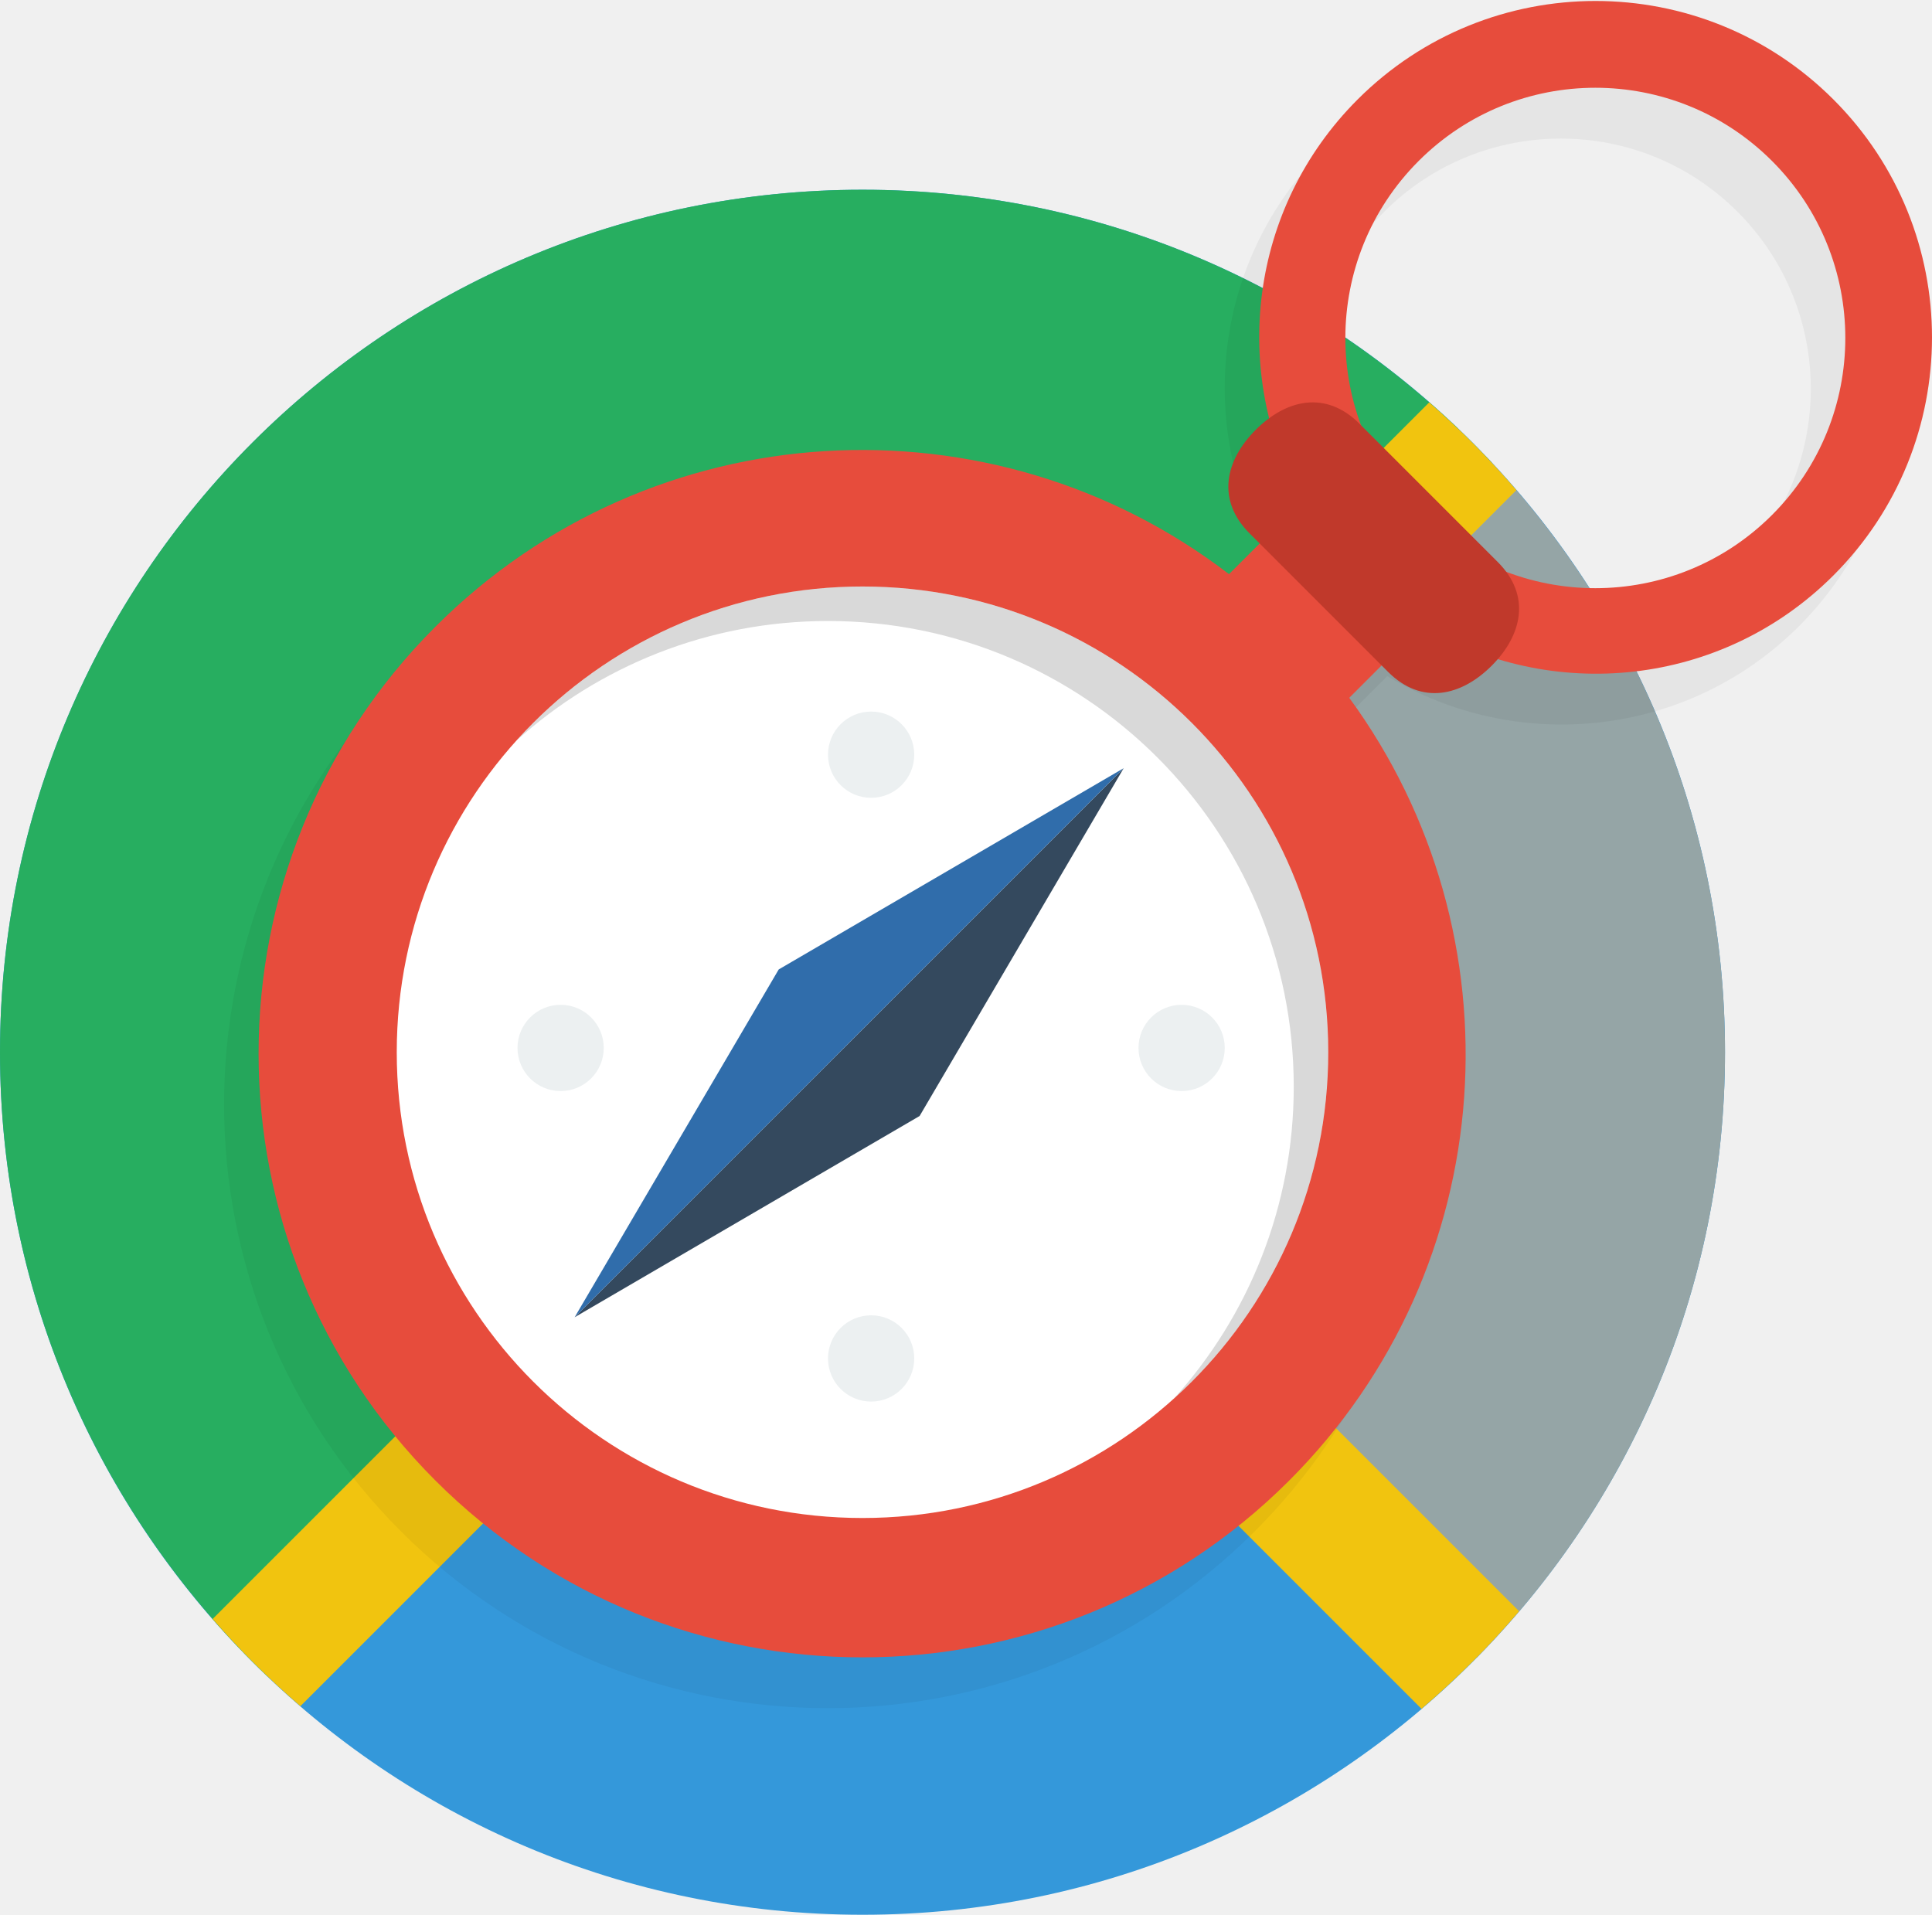
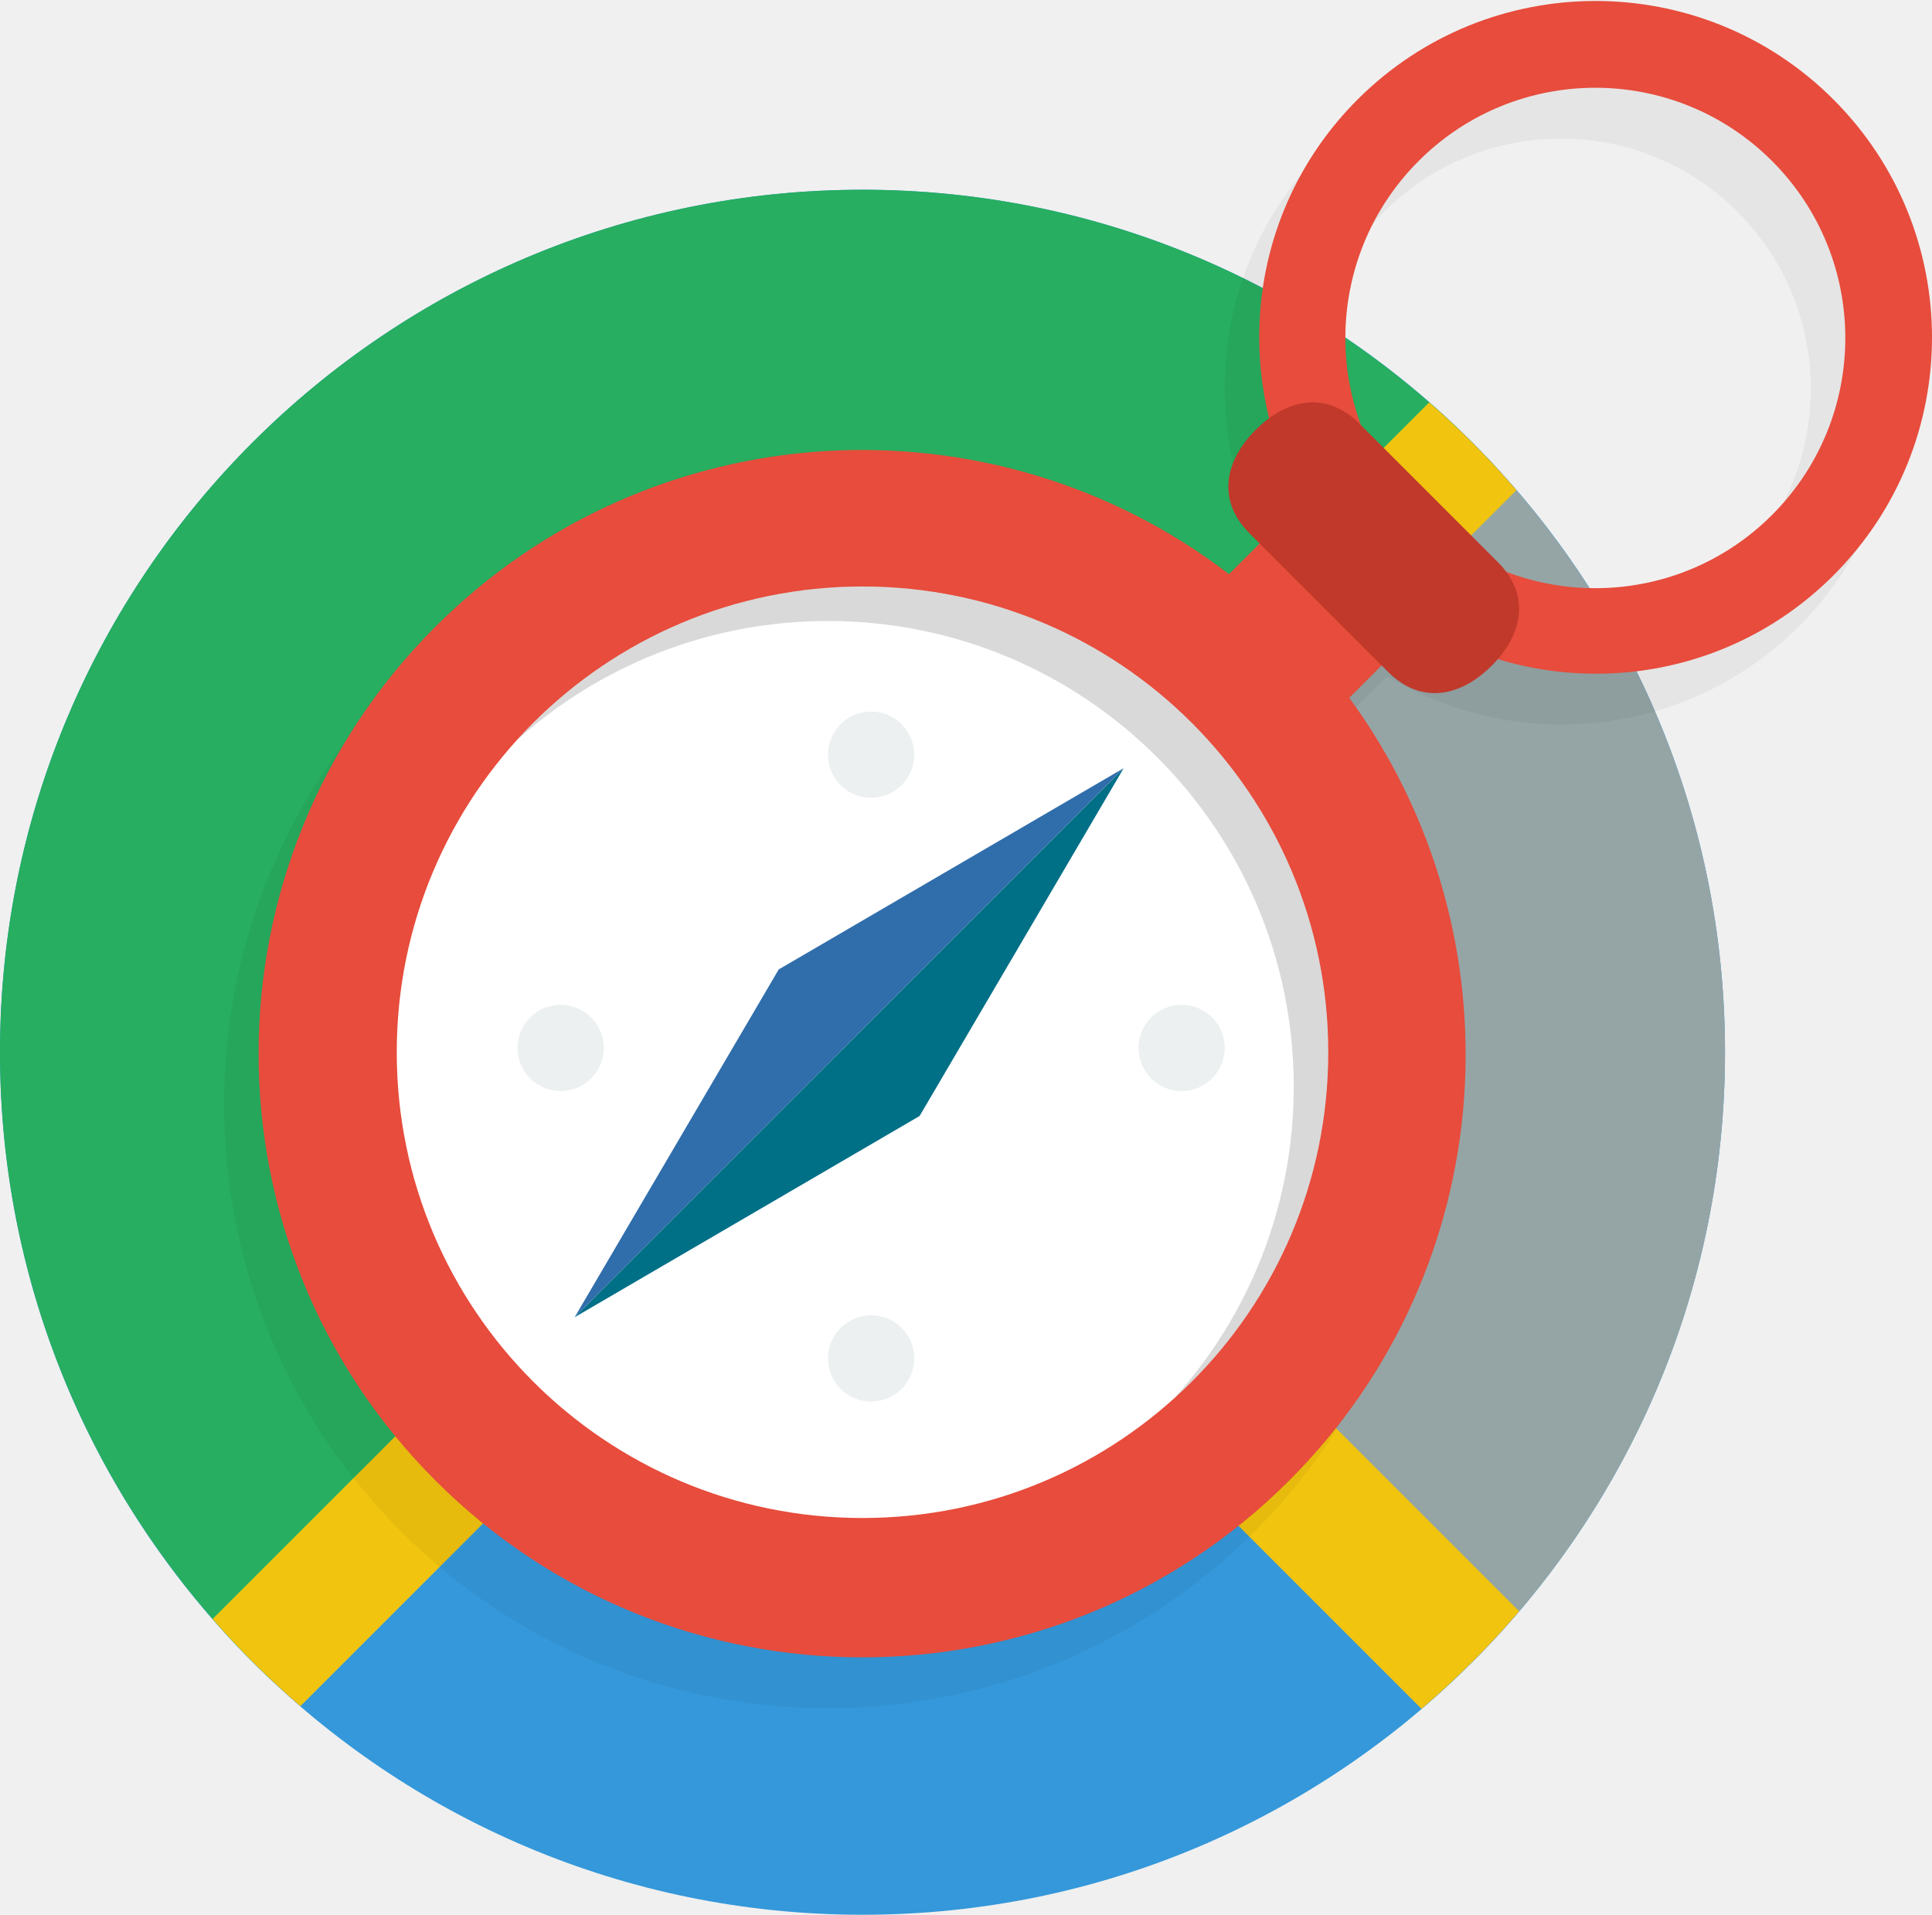
<svg xmlns="http://www.w3.org/2000/svg" width="112" height="111">
  <circle fill="#3498DA" cx="50" cy="61" r="50" />
  <path fill-rule="evenodd" clip-rule="evenodd" fill="#27AE60" d="M15.511 97.184c-9.55-9.108-15.511-21.945-15.511-36.182 0-27.615 22.386-50.002 50.001-50.002 14.395 0 27.359 6.091 36.482 15.826l-70.972 70.358z" />
  <path fill-rule="evenodd" clip-rule="evenodd" fill="#95A5A6" d="M84.489 24.816c9.55 9.108 15.511 21.945 15.511 36.182 0 13.668-5.484 26.055-14.372 35.08-14.109-14.109-9.155-9.144-36.401-36.304l35.262-34.958z" />
  <path fill="#F1C40F" d="M88.062 93.404l-32.574-32.572 32.418-32.417c-1.562-1.814-3.25-3.515-5.053-5.088l-70.527 70.527c1.574 1.803 3.274 3.491 5.089 5.053l32.417-32.417 32.573 32.572c2.033-1.733 3.925-3.624 5.657-5.658z" />
  <path opacity=".05" fill-rule="evenodd" clip-rule="evenodd" d="M104.287 36.302c-6.477 6.476-16.362 7.425-23.864 2.892l-4.205 4.205c10.024 13.692 8.892 33.002-3.48 45.374-13.668 13.668-35.829 13.668-49.497 0s-13.668-35.829 0-49.497c12.559-12.56 32.283-13.569 46.006-3.048l4.223-4.223c-4.146-7.426-3.082-16.979 3.23-23.292 7.618-7.617 19.969-7.617 27.588 0 7.616 7.618 7.616 19.97-.001 27.589zm-3.557-24.021c-5.659-5.665-14.835-5.665-20.494 0-5.659 5.664-5.659 14.849 0 20.514 5.659 5.664 14.835 5.664 20.494 0 5.66-5.665 5.66-14.85 0-20.514z" />
  <path fill-rule="evenodd" clip-rule="evenodd" fill="#E74C3C" d="M106.287 33.356c-6.477 6.476-16.362 7.425-23.864 2.892l-4.205 4.206c10.024 13.692 8.892 33.001-3.48 45.374-13.668 13.668-35.829 13.668-49.497 0s-13.668-35.829 0-49.497c12.559-12.56 32.283-13.569 46.006-3.048l4.223-4.222c-4.146-7.426-3.082-16.98 3.23-23.292 7.618-7.617 19.969-7.617 27.588 0 7.616 7.617 7.616 19.969-.001 27.587zm-3.557-24.02c-5.659-5.665-14.835-5.665-20.494 0-5.659 5.664-5.659 14.849 0 20.514 5.659 5.664 14.835 5.664 20.494 0 5.66-5.665 5.66-14.85 0-20.514z" />
  <circle fill-rule="evenodd" clip-rule="evenodd" fill="#fff" cx="50" cy="61" r="27" />
  <circle fill-rule="evenodd" clip-rule="evenodd" fill="#ECF0F1" cx="50.5" cy="43.75" r="2.5" />
  <circle fill-rule="evenodd" clip-rule="evenodd" fill="#ECF0F1" cx="50.5" cy="78.75" r="2.5" />
  <circle fill-rule="evenodd" clip-rule="evenodd" fill="#ECF0F1" cx="32.5" cy="60.75" r="2.5" />
  <circle fill-rule="evenodd" clip-rule="evenodd" fill="#ECF0F1" cx="68.5" cy="60.75" r="2.5" />
  <path opacity=".15" fill-rule="evenodd" clip-rule="evenodd" d="M50 34c-7.965 0-15.122 3.45-20.064 8.936 4.784-4.311 11.117-6.936 18.064-6.936 14.912 0 27 12.088 27 27 0 6.947-2.625 13.279-6.936 18.064 5.486-4.942 8.936-12.099 8.936-20.064 0-14.912-12.088-27-27-27z" />
-   <path fill="#34495E" d="M65.141 44.533l-11.831 20.163-19.998 11.666 31.829-31.829z" />
+   <path fill="#007087" d="M65.141 44.533l-11.831 20.163-19.998 11.666 31.829-31.829z" />
  <path fill="#306DAB" d="M33.312 76.362l11.831-20.163 19.998-11.667-31.829 31.83z" />
  <path fill-rule="evenodd" clip-rule="evenodd" fill="#C0392B" d="M78.807 24.561l8.021 8.021c1.952 1.954 1.403 4.252-.354 6.01s-4.058 2.307-6.01.354l-8.021-8.021c-1.953-1.952-1.404-4.253.354-6.01 1.758-1.758 4.057-2.307 6.01-.354z" />
</svg>
